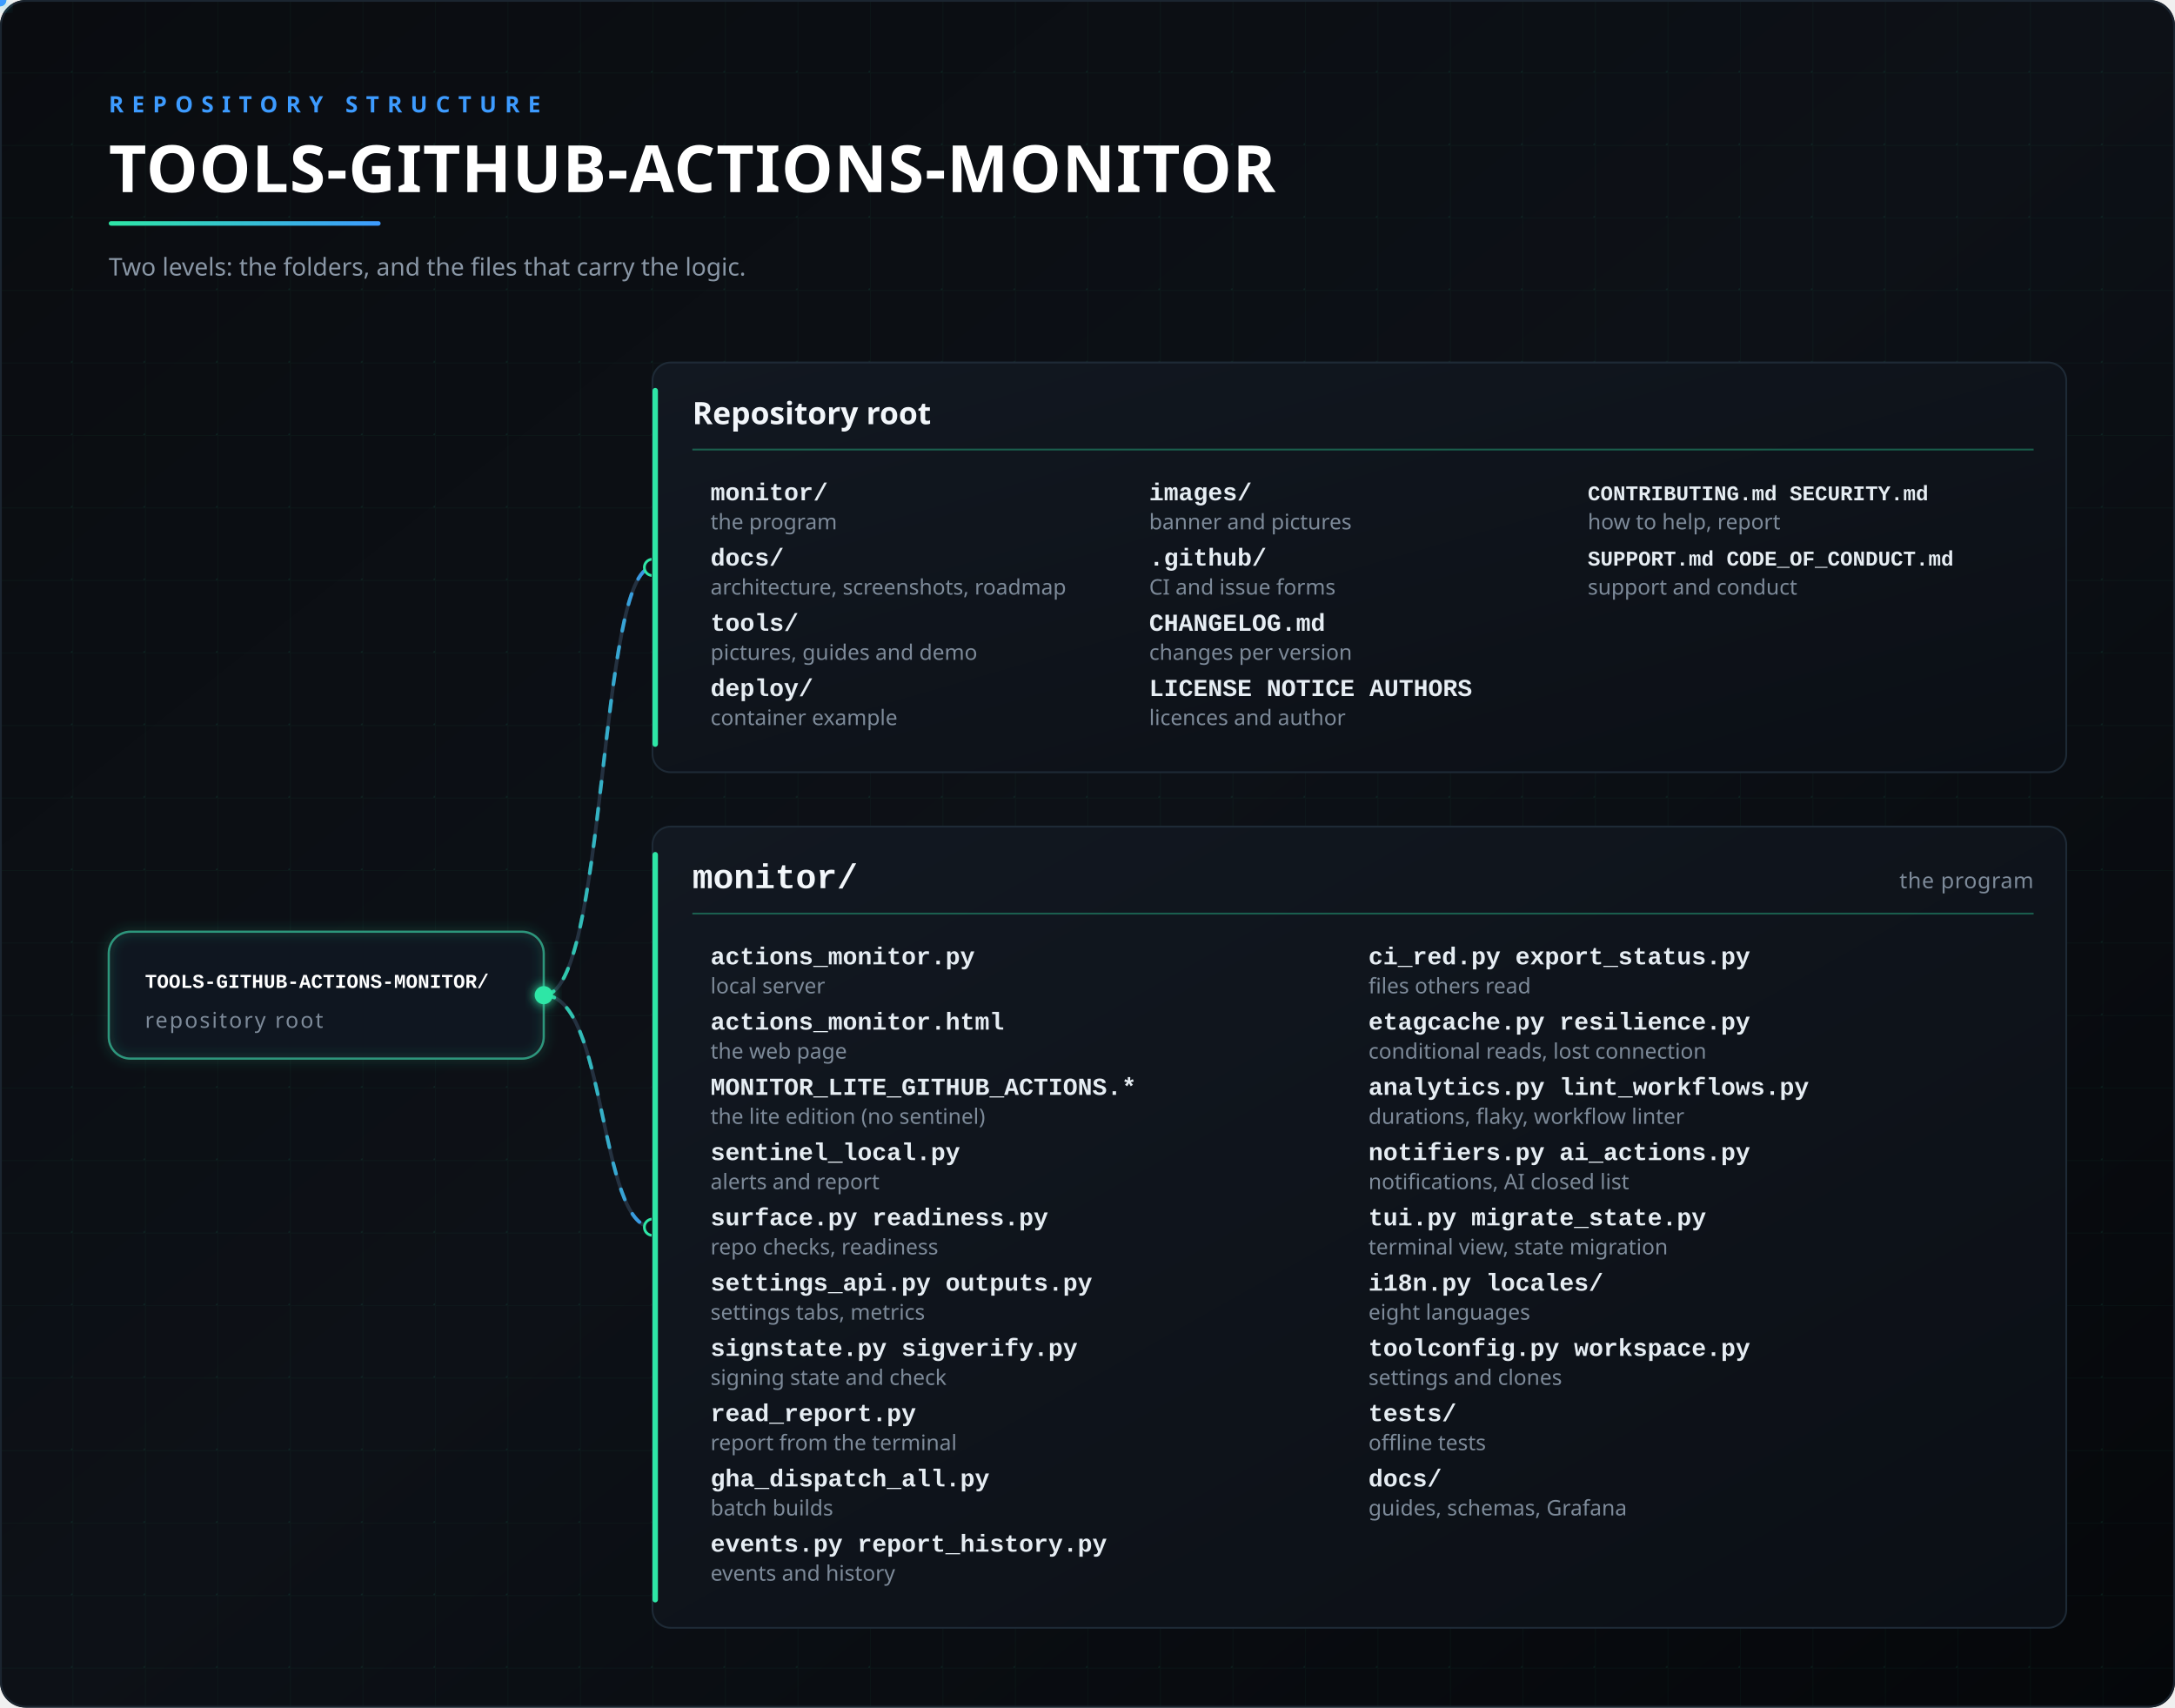
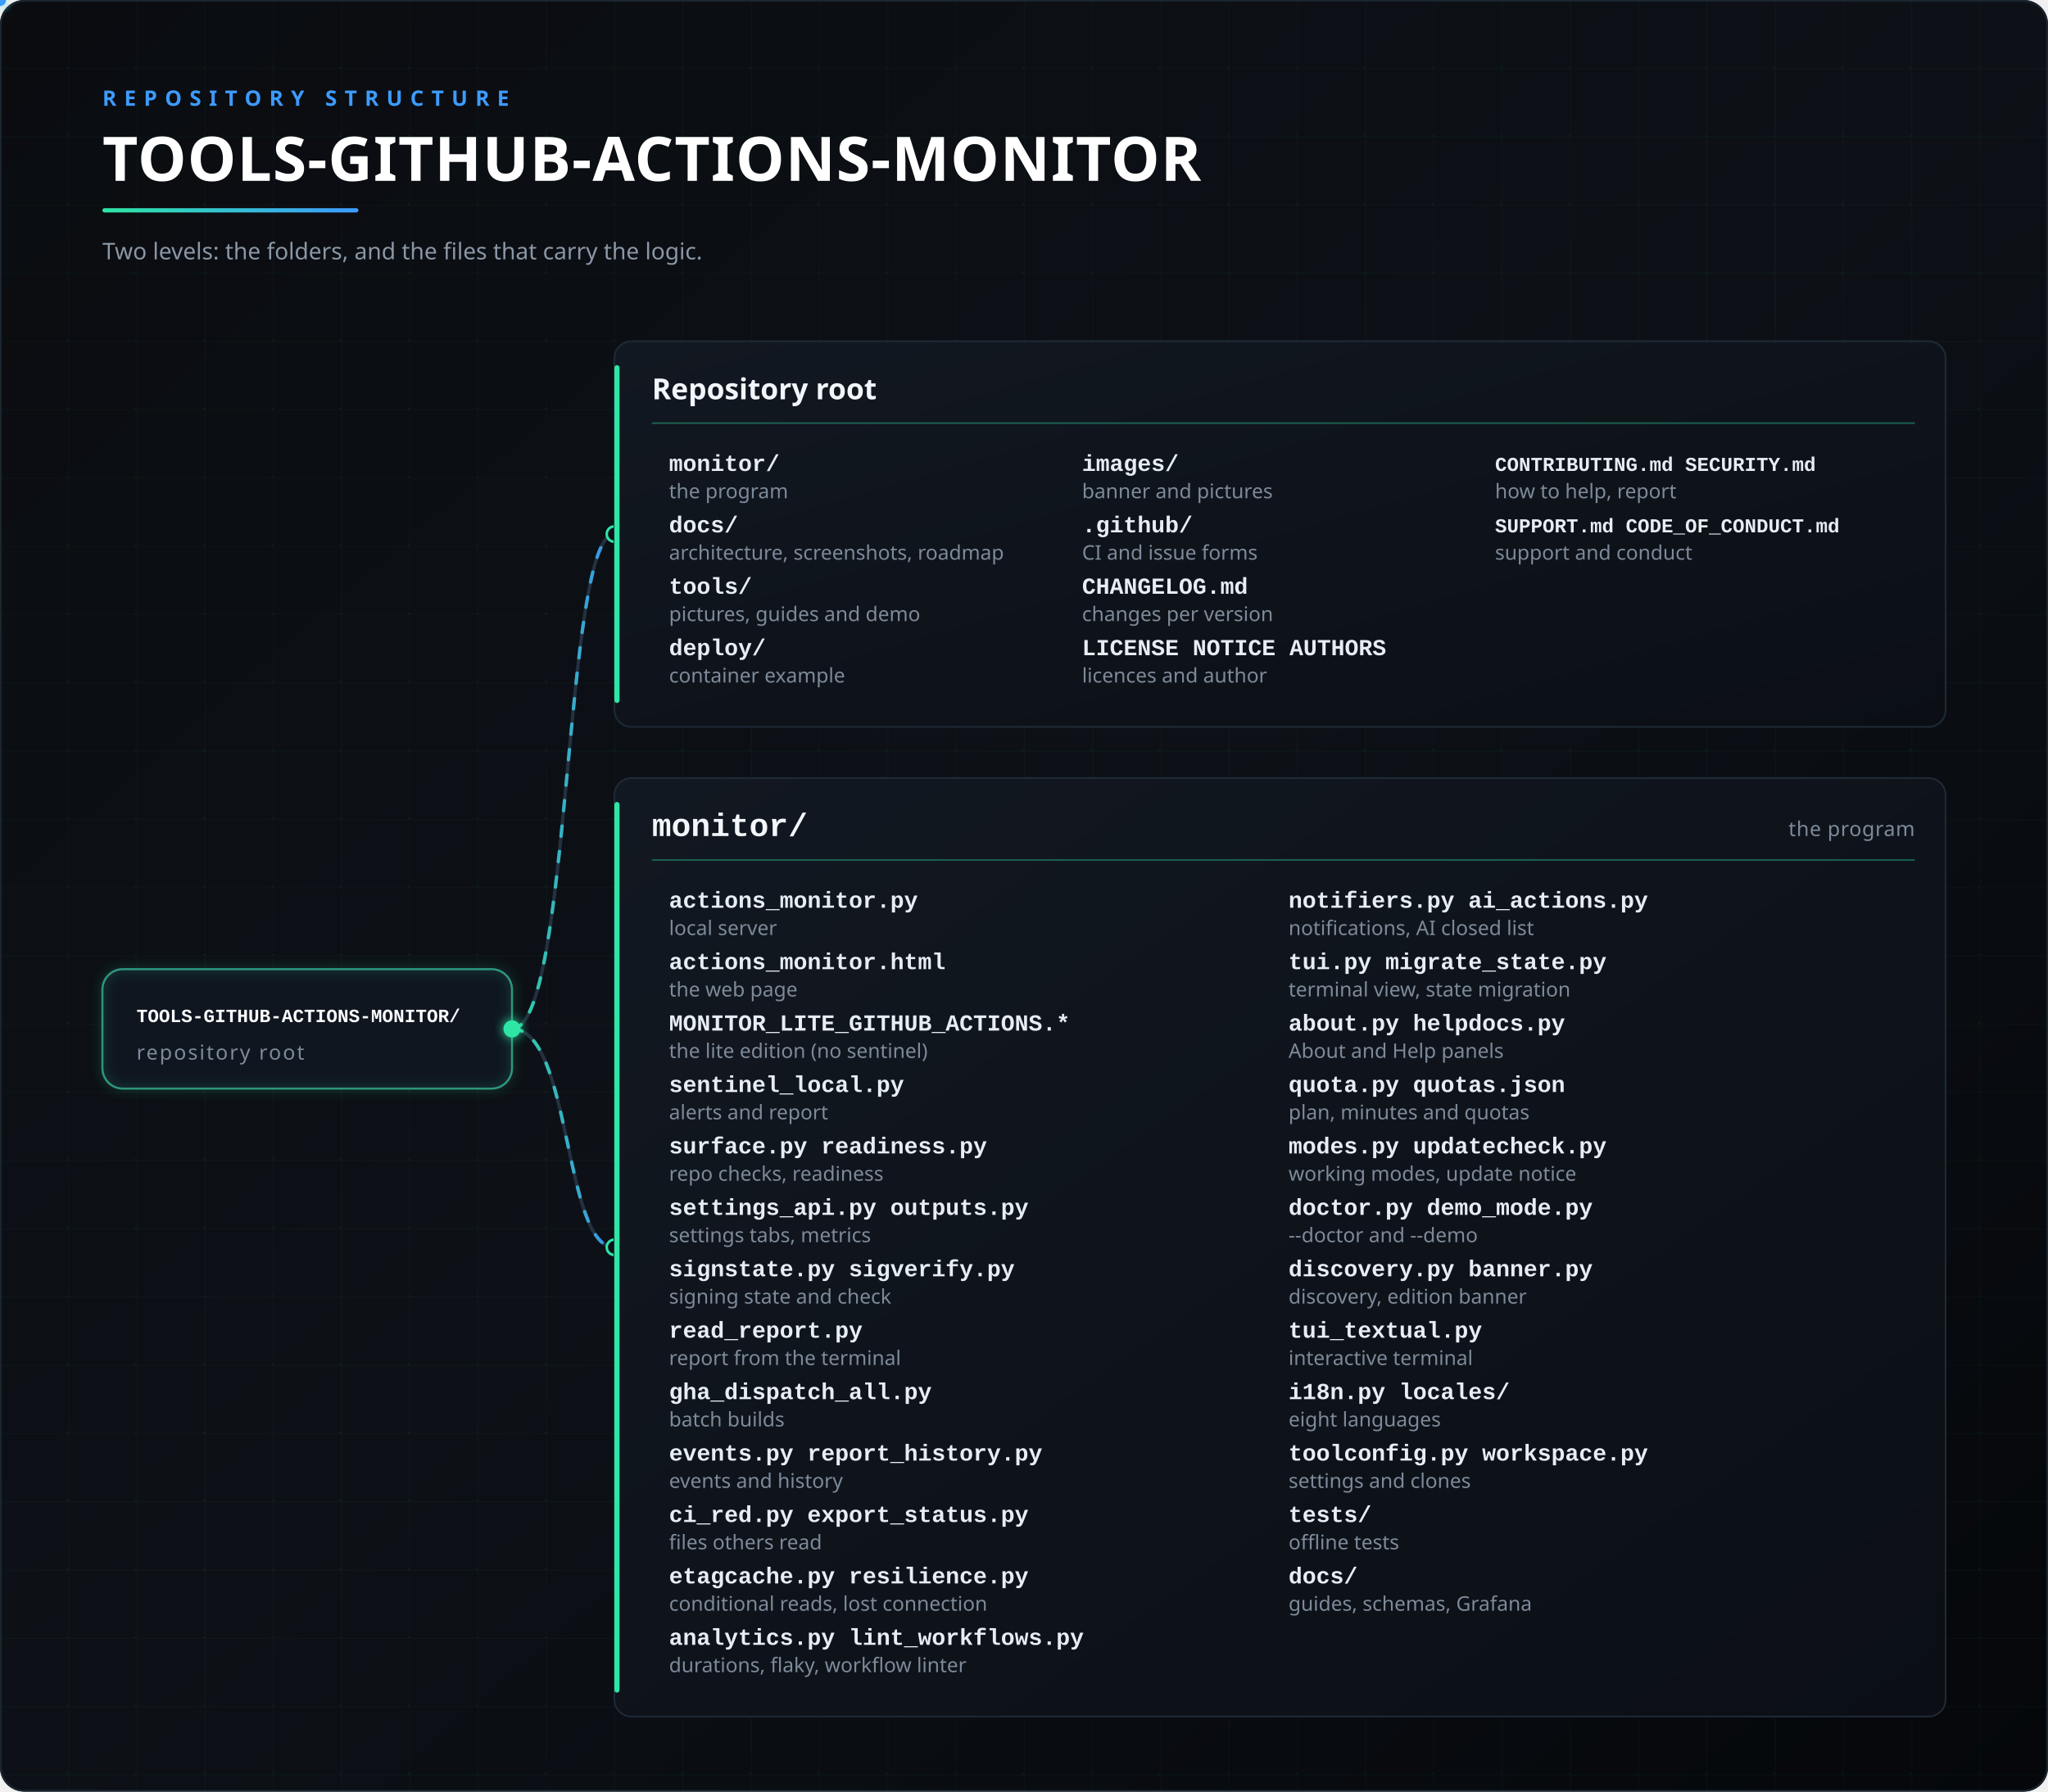
- <svg xmlns="http://www.w3.org/2000/svg" viewBox="0 0 1200 942" width="100%" role="img" aria-labelledby="t d">
+ <svg xmlns="http://www.w3.org/2000/svg" viewBox="0 0 1200 1050" width="100%" role="img" aria-labelledby="t d">
  <defs>
    <linearGradient id="bg" x1="0" y1="0" x2="1" y2="1">
      <stop offset="0" stop-color="#0A0C10" />
      <stop offset="0.5" stop-color="#0D1117" />
      <stop offset="1" stop-color="#05070A" />
    </linearGradient>
    <linearGradient id="card" x1="0" y1="0" x2="1" y2="1">
      <stop offset="0" stop-color="#121821" />
      <stop offset="1" stop-color="#0B0F15" />
    </linearGradient>
    <linearGradient id="line" x1="0" y1="0" x2="1" y2="0">
      <stop offset="0" stop-color="#2EE6A6" />
      <stop offset="1" stop-color="#3D9BFF" />
    </linearGradient>
    <filter id="glow" x="-50%" y="-50%" width="200%" height="200%">
      <feGaussianBlur stdDeviation="3" result="b" />
      <feMerge>
        <feMergeNode in="b" />
        <feMergeNode in="SourceGraphic" />
      </feMerge>
    </filter>
    <pattern id="grid" width="40" height="40" patternUnits="userSpaceOnUse">
      <path d="M40 0H0V40" fill="none" stroke="#2EE6A6" stroke-opacity="0.035" />
      <circle cx="40" cy="40" r="1" fill="#2EE6A6" fill-opacity="0.09" />
    </pattern>
  </defs>
-   <rect width="1200" height="942" rx="14" fill="url(#bg)" />
-   <rect width="1200" height="942" rx="14" fill="url(#grid)" />
-   <rect x="0.5" y="0.5" width="1199" height="941" rx="14" fill="none" stroke="#1B2530" />
+   <rect width="1200" height="1050" rx="14" fill="url(#bg)" />
+   <rect width="1200" height="1050" rx="14" fill="url(#grid)" />
+   <rect x="0.5" y="0.5" width="1199" height="1049" rx="14" fill="none" stroke="#1B2530" />
  <text x="60" y="62" font-family="'Segoe UI','Noto Sans','Noto Sans CJK SC','Microsoft YaHei','Yu Gothic','Helvetica Neue',Helvetica,Arial,sans-serif" font-size="12.5" font-weight="600" fill="#3D9BFF" text-anchor="start" letter-spacing="4.5">REPOSITORY STRUCTURE</text>
  <text x="60" y="106" font-family="'Segoe UI','Noto Sans','Noto Sans CJK SC','Microsoft YaHei','Yu Gothic','Helvetica Neue',Helvetica,Arial,sans-serif" font-size="36" font-weight="700" fill="#FFFFFF" text-anchor="start" letter-spacing="0.5">TOOLS-GITHUB-ACTIONS-MONITOR</text>
  <rect x="60" y="122" width="150" height="2.5" rx="1.25" fill="url(#line)">
    <animate attributeName="width" values="40;150;150" keyTimes="0;0.4;1" dur="3s" repeatCount="indefinite" />
  </rect>
  <text x="60" y="152" font-family="'Segoe UI','Noto Sans','Noto Sans CJK SC','Microsoft YaHei','Yu Gothic','Helvetica Neue',Helvetica,Arial,sans-serif" font-size="13.5" font-weight="400" fill="#8A97A6" text-anchor="start">Two levels: the folders, and the files that carry the logic.</text>
-   <path id="c0" d="M300,549 C335,549 330,313 360,313" fill="none" stroke="#243140" stroke-width="2" />
-   <path d="M300,549 C335,549 330,313 360,313" fill="none" stroke="url(#line)" stroke-width="2" stroke-linecap="round" stroke-dasharray="6 9" opacity="0.9">
+   <path id="c0" d="M300,603 C335,603 330,313 360,313" fill="none" stroke="#243140" stroke-width="2" />
+   <path d="M300,603 C335,603 330,313 360,313" fill="none" stroke="url(#line)" stroke-width="2" stroke-linecap="round" stroke-dasharray="6 9" opacity="0.9">
    <animate attributeName="stroke-dashoffset" from="0" to="-30" dur="1.6s" repeatCount="indefinite" />
  </path>
  <circle cx="360" cy="313" r="4.5" fill="#0D1117" stroke="#2EE6A6" stroke-width="1.5" />
-   <path id="c1" d="M300,549 C335,549 330,677 360,677" fill="none" stroke="#243140" stroke-width="2" />
-   <path d="M300,549 C335,549 330,677 360,677" fill="none" stroke="url(#line)" stroke-width="2" stroke-linecap="round" stroke-dasharray="6 9" opacity="0.9">
+   <path id="c1" d="M300,603 C335,603 330,731 360,731" fill="none" stroke="#243140" stroke-width="2" />
+   <path d="M300,603 C335,603 330,731 360,731" fill="none" stroke="url(#line)" stroke-width="2" stroke-linecap="round" stroke-dasharray="6 9" opacity="0.9">
    <animate attributeName="stroke-dashoffset" from="0" to="-30" dur="1.6s" repeatCount="indefinite" />
  </path>
-   <circle cx="360" cy="677" r="4.5" fill="#0D1117" stroke="#2EE6A6" stroke-width="1.5" />
+   <circle cx="360" cy="731" r="4.5" fill="#0D1117" stroke="#2EE6A6" stroke-width="1.5" />
  <circle r="3.5" fill="#2EE6A6" filter="url(#glow)">
    <animateMotion dur="3.4s" repeatCount="indefinite">
      <mpath href="#c0" />
    </animateMotion>
  </circle>
  <circle r="3.5" fill="#3D9BFF" filter="url(#glow)">
    <animateMotion dur="4.2s" repeatCount="indefinite">
      <mpath href="#c1" />
    </animateMotion>
  </circle>
-   <rect x="60" y="514" width="240" height="70" rx="12" fill="#0F1620" stroke="#2A3A4C" stroke-width="1.2" />
-   <rect x="60" y="514" width="240" height="70" rx="12" fill="none" stroke="#2EE6A6" stroke-opacity="0.5" stroke-width="1.2" filter="url(#glow)">
+   <rect x="60" y="568" width="240" height="70" rx="12" fill="#0F1620" stroke="#2A3A4C" stroke-width="1.2" />
+   <rect x="60" y="568" width="240" height="70" rx="12" fill="none" stroke="#2EE6A6" stroke-opacity="0.5" stroke-width="1.2" filter="url(#glow)">
    <animate attributeName="stroke-opacity" values="0.15;0.6;0.15" dur="3.6s" repeatCount="indefinite" />
  </rect>
-   <text x="80" y="545" font-family="'JetBrains Mono','Cascadia Code','SFMono-Regular',Consolas,'Liberation Mono',monospace" font-size="10.9" font-weight="700" fill="#FFFFFF" text-anchor="start">TOOLS-GITHUB-ACTIONS-MONITOR/</text>
-   <text x="80" y="567" font-family="'Segoe UI','Noto Sans','Noto Sans CJK SC','Microsoft YaHei','Yu Gothic','Helvetica Neue',Helvetica,Arial,sans-serif" font-size="12" font-weight="400" fill="#7D8A99" text-anchor="start" letter-spacing="1">repository root</text>
-   <circle cx="300" cy="549" r="5" fill="#2EE6A6" filter="url(#glow)" />
+   <text x="80" y="599" font-family="'JetBrains Mono','Cascadia Code','SFMono-Regular',Consolas,'Liberation Mono',monospace" font-size="10.9" font-weight="700" fill="#FFFFFF" text-anchor="start">TOOLS-GITHUB-ACTIONS-MONITOR/</text>
+   <text x="80" y="621" font-family="'Segoe UI','Noto Sans','Noto Sans CJK SC','Microsoft YaHei','Yu Gothic','Helvetica Neue',Helvetica,Arial,sans-serif" font-size="12" font-weight="400" fill="#7D8A99" text-anchor="start" letter-spacing="1">repository root</text>
+   <circle cx="300" cy="603" r="5" fill="#2EE6A6" filter="url(#glow)" />
  <rect x="360" y="200" width="780" height="226" rx="10" fill="url(#card)" stroke="#1E2A36" stroke-width="1" />
  <rect x="360" y="214" width="3" height="198" rx="1.5" fill="#2EE6A6">
    <animate attributeName="opacity" values="0.55;1;0.55" dur="4s" begin="0s" repeatCount="indefinite" />
  </rect>
  <text x="382" y="234" font-family="'Segoe UI','Noto Sans','Noto Sans CJK SC','Microsoft YaHei','Yu Gothic','Helvetica Neue',Helvetica,Arial,sans-serif" font-size="17" font-weight="700" fill="#F2F6FA" text-anchor="start">Repository root</text>
  <line x1="382" y1="248" x2="1122" y2="248" stroke="#2EE6A6" stroke-opacity="0.35" stroke-width="1" />
  <text x="392" y="276" font-family="'JetBrains Mono','Cascadia Code','SFMono-Regular',Consolas,'Liberation Mono',monospace" font-size="13.5" font-weight="600" fill="#E6EDF3" text-anchor="start">monitor/</text>
  <text x="392" y="292" font-family="'Segoe UI','Noto Sans','Noto Sans CJK SC','Microsoft YaHei','Yu Gothic','Helvetica Neue',Helvetica,Arial,sans-serif" font-size="11.8" font-weight="400" fill="#7D8A99" text-anchor="start">the program</text>
  <text x="392" y="312" font-family="'JetBrains Mono','Cascadia Code','SFMono-Regular',Consolas,'Liberation Mono',monospace" font-size="13.5" font-weight="600" fill="#E6EDF3" text-anchor="start">docs/</text>
  <text x="392" y="328" font-family="'Segoe UI','Noto Sans','Noto Sans CJK SC','Microsoft YaHei','Yu Gothic','Helvetica Neue',Helvetica,Arial,sans-serif" font-size="11.8" font-weight="400" fill="#7D8A99" text-anchor="start">architecture, screenshots, roadmap</text>
  <text x="392" y="348" font-family="'JetBrains Mono','Cascadia Code','SFMono-Regular',Consolas,'Liberation Mono',monospace" font-size="13.5" font-weight="600" fill="#E6EDF3" text-anchor="start">tools/</text>
  <text x="392" y="364" font-family="'Segoe UI','Noto Sans','Noto Sans CJK SC','Microsoft YaHei','Yu Gothic','Helvetica Neue',Helvetica,Arial,sans-serif" font-size="11.8" font-weight="400" fill="#7D8A99" text-anchor="start">pictures, guides and demo</text>
  <text x="392" y="384" font-family="'JetBrains Mono','Cascadia Code','SFMono-Regular',Consolas,'Liberation Mono',monospace" font-size="13.5" font-weight="600" fill="#E6EDF3" text-anchor="start">deploy/</text>
  <text x="392" y="400" font-family="'Segoe UI','Noto Sans','Noto Sans CJK SC','Microsoft YaHei','Yu Gothic','Helvetica Neue',Helvetica,Arial,sans-serif" font-size="11.8" font-weight="400" fill="#7D8A99" text-anchor="start">container example</text>
  <text x="634" y="276" font-family="'JetBrains Mono','Cascadia Code','SFMono-Regular',Consolas,'Liberation Mono',monospace" font-size="13.5" font-weight="600" fill="#E6EDF3" text-anchor="start">images/</text>
  <text x="634" y="292" font-family="'Segoe UI','Noto Sans','Noto Sans CJK SC','Microsoft YaHei','Yu Gothic','Helvetica Neue',Helvetica,Arial,sans-serif" font-size="11.8" font-weight="400" fill="#7D8A99" text-anchor="start">banner and pictures</text>
  <text x="634" y="312" font-family="'JetBrains Mono','Cascadia Code','SFMono-Regular',Consolas,'Liberation Mono',monospace" font-size="13.5" font-weight="600" fill="#E6EDF3" text-anchor="start">.github/</text>
  <text x="634" y="328" font-family="'Segoe UI','Noto Sans','Noto Sans CJK SC','Microsoft YaHei','Yu Gothic','Helvetica Neue',Helvetica,Arial,sans-serif" font-size="11.8" font-weight="400" fill="#7D8A99" text-anchor="start">CI and issue forms</text>
  <text x="634" y="348" font-family="'JetBrains Mono','Cascadia Code','SFMono-Regular',Consolas,'Liberation Mono',monospace" font-size="13.5" font-weight="600" fill="#E6EDF3" text-anchor="start">CHANGELOG.md</text>
  <text x="634" y="364" font-family="'Segoe UI','Noto Sans','Noto Sans CJK SC','Microsoft YaHei','Yu Gothic','Helvetica Neue',Helvetica,Arial,sans-serif" font-size="11.8" font-weight="400" fill="#7D8A99" text-anchor="start">changes per version</text>
  <text x="634" y="384" font-family="'JetBrains Mono','Cascadia Code','SFMono-Regular',Consolas,'Liberation Mono',monospace" font-size="13.5" font-weight="600" fill="#E6EDF3" text-anchor="start">LICENSE  NOTICE  AUTHORS</text>
  <text x="634" y="400" font-family="'Segoe UI','Noto Sans','Noto Sans CJK SC','Microsoft YaHei','Yu Gothic','Helvetica Neue',Helvetica,Arial,sans-serif" font-size="11.8" font-weight="400" fill="#7D8A99" text-anchor="start">licences and author</text>
  <text x="876" y="276" font-family="'JetBrains Mono','Cascadia Code','SFMono-Regular',Consolas,'Liberation Mono',monospace" font-size="11.6" font-weight="600" fill="#E6EDF3" text-anchor="start">CONTRIBUTING.md  SECURITY.md</text>
  <text x="876" y="292" font-family="'Segoe UI','Noto Sans','Noto Sans CJK SC','Microsoft YaHei','Yu Gothic','Helvetica Neue',Helvetica,Arial,sans-serif" font-size="11.8" font-weight="400" fill="#7D8A99" text-anchor="start">how to help, report</text>
  <text x="876" y="312" font-family="'JetBrains Mono','Cascadia Code','SFMono-Regular',Consolas,'Liberation Mono',monospace" font-size="11.6" font-weight="600" fill="#E6EDF3" text-anchor="start">SUPPORT.md  CODE_OF_CONDUCT.md</text>
  <text x="876" y="328" font-family="'Segoe UI','Noto Sans','Noto Sans CJK SC','Microsoft YaHei','Yu Gothic','Helvetica Neue',Helvetica,Arial,sans-serif" font-size="11.8" font-weight="400" fill="#7D8A99" text-anchor="start">support and conduct</text>
-   <rect x="360" y="456" width="780" height="442" rx="10" fill="url(#card)" stroke="#1E2A36" stroke-width="1" />
-   <rect x="360" y="470" width="3" height="414" rx="1.5" fill="#2EE6A6">
+   <rect x="360" y="456" width="780" height="550" rx="10" fill="url(#card)" stroke="#1E2A36" stroke-width="1" />
+   <rect x="360" y="470" width="3" height="522" rx="1.5" fill="#2EE6A6">
    <animate attributeName="opacity" values="0.55;1;0.55" dur="4s" begin="0.6s" repeatCount="indefinite" />
  </rect>
  <text x="382" y="490" font-family="'JetBrains Mono','Cascadia Code','SFMono-Regular',Consolas,'Liberation Mono',monospace" font-size="19" font-weight="700" fill="#F2F6FA" text-anchor="start">monitor/</text>
  <text x="1122" y="490" font-family="'Segoe UI','Noto Sans','Noto Sans CJK SC','Microsoft YaHei','Yu Gothic','Helvetica Neue',Helvetica,Arial,sans-serif" font-size="12" font-weight="400" fill="#7D8A99" text-anchor="end" letter-spacing="0.3">the program</text>
  <line x1="382" y1="504" x2="1122" y2="504" stroke="#2EE6A6" stroke-opacity="0.35" stroke-width="1" />
  <text x="392" y="532" font-family="'JetBrains Mono','Cascadia Code','SFMono-Regular',Consolas,'Liberation Mono',monospace" font-size="13.5" font-weight="600" fill="#E6EDF3" text-anchor="start">actions_monitor.py</text>
  <text x="392" y="548" font-family="'Segoe UI','Noto Sans','Noto Sans CJK SC','Microsoft YaHei','Yu Gothic','Helvetica Neue',Helvetica,Arial,sans-serif" font-size="11.8" font-weight="400" fill="#7D8A99" text-anchor="start">local server</text>
  <text x="392" y="568" font-family="'JetBrains Mono','Cascadia Code','SFMono-Regular',Consolas,'Liberation Mono',monospace" font-size="13.5" font-weight="600" fill="#E6EDF3" text-anchor="start">actions_monitor.html</text>
  <text x="392" y="584" font-family="'Segoe UI','Noto Sans','Noto Sans CJK SC','Microsoft YaHei','Yu Gothic','Helvetica Neue',Helvetica,Arial,sans-serif" font-size="11.8" font-weight="400" fill="#7D8A99" text-anchor="start">the web page</text>
  <text x="392" y="604" font-family="'JetBrains Mono','Cascadia Code','SFMono-Regular',Consolas,'Liberation Mono',monospace" font-size="13.5" font-weight="600" fill="#E6EDF3" text-anchor="start">MONITOR_LITE_GITHUB_ACTIONS.*</text>
  <text x="392" y="620" font-family="'Segoe UI','Noto Sans','Noto Sans CJK SC','Microsoft YaHei','Yu Gothic','Helvetica Neue',Helvetica,Arial,sans-serif" font-size="11.8" font-weight="400" fill="#7D8A99" text-anchor="start">the lite edition (no sentinel)</text>
  <text x="392" y="640" font-family="'JetBrains Mono','Cascadia Code','SFMono-Regular',Consolas,'Liberation Mono',monospace" font-size="13.5" font-weight="600" fill="#E6EDF3" text-anchor="start">sentinel_local.py</text>
  <text x="392" y="656" font-family="'Segoe UI','Noto Sans','Noto Sans CJK SC','Microsoft YaHei','Yu Gothic','Helvetica Neue',Helvetica,Arial,sans-serif" font-size="11.8" font-weight="400" fill="#7D8A99" text-anchor="start">alerts and report</text>
  <text x="392" y="676" font-family="'JetBrains Mono','Cascadia Code','SFMono-Regular',Consolas,'Liberation Mono',monospace" font-size="13.5" font-weight="600" fill="#E6EDF3" text-anchor="start">surface.py  readiness.py</text>
  <text x="392" y="692" font-family="'Segoe UI','Noto Sans','Noto Sans CJK SC','Microsoft YaHei','Yu Gothic','Helvetica Neue',Helvetica,Arial,sans-serif" font-size="11.8" font-weight="400" fill="#7D8A99" text-anchor="start">repo checks, readiness</text>
  <text x="392" y="712" font-family="'JetBrains Mono','Cascadia Code','SFMono-Regular',Consolas,'Liberation Mono',monospace" font-size="13.5" font-weight="600" fill="#E6EDF3" text-anchor="start">settings_api.py  outputs.py</text>
  <text x="392" y="728" font-family="'Segoe UI','Noto Sans','Noto Sans CJK SC','Microsoft YaHei','Yu Gothic','Helvetica Neue',Helvetica,Arial,sans-serif" font-size="11.8" font-weight="400" fill="#7D8A99" text-anchor="start">settings tabs, metrics</text>
  <text x="392" y="748" font-family="'JetBrains Mono','Cascadia Code','SFMono-Regular',Consolas,'Liberation Mono',monospace" font-size="13.5" font-weight="600" fill="#E6EDF3" text-anchor="start">signstate.py  sigverify.py</text>
  <text x="392" y="764" font-family="'Segoe UI','Noto Sans','Noto Sans CJK SC','Microsoft YaHei','Yu Gothic','Helvetica Neue',Helvetica,Arial,sans-serif" font-size="11.8" font-weight="400" fill="#7D8A99" text-anchor="start">signing state and check</text>
  <text x="392" y="784" font-family="'JetBrains Mono','Cascadia Code','SFMono-Regular',Consolas,'Liberation Mono',monospace" font-size="13.5" font-weight="600" fill="#E6EDF3" text-anchor="start">read_report.py</text>
  <text x="392" y="800" font-family="'Segoe UI','Noto Sans','Noto Sans CJK SC','Microsoft YaHei','Yu Gothic','Helvetica Neue',Helvetica,Arial,sans-serif" font-size="11.8" font-weight="400" fill="#7D8A99" text-anchor="start">report from the terminal</text>
  <text x="392" y="820" font-family="'JetBrains Mono','Cascadia Code','SFMono-Regular',Consolas,'Liberation Mono',monospace" font-size="13.5" font-weight="600" fill="#E6EDF3" text-anchor="start">gha_dispatch_all.py</text>
  <text x="392" y="836" font-family="'Segoe UI','Noto Sans','Noto Sans CJK SC','Microsoft YaHei','Yu Gothic','Helvetica Neue',Helvetica,Arial,sans-serif" font-size="11.8" font-weight="400" fill="#7D8A99" text-anchor="start">batch builds</text>
  <text x="392" y="856" font-family="'JetBrains Mono','Cascadia Code','SFMono-Regular',Consolas,'Liberation Mono',monospace" font-size="13.5" font-weight="600" fill="#E6EDF3" text-anchor="start">events.py  report_history.py</text>
  <text x="392" y="872" font-family="'Segoe UI','Noto Sans','Noto Sans CJK SC','Microsoft YaHei','Yu Gothic','Helvetica Neue',Helvetica,Arial,sans-serif" font-size="11.8" font-weight="400" fill="#7D8A99" text-anchor="start">events and history</text>
-   <text x="755" y="532" font-family="'JetBrains Mono','Cascadia Code','SFMono-Regular',Consolas,'Liberation Mono',monospace" font-size="13.5" font-weight="600" fill="#E6EDF3" text-anchor="start">ci_red.py  export_status.py</text>
-   <text x="755" y="548" font-family="'Segoe UI','Noto Sans','Noto Sans CJK SC','Microsoft YaHei','Yu Gothic','Helvetica Neue',Helvetica,Arial,sans-serif" font-size="11.8" font-weight="400" fill="#7D8A99" text-anchor="start">files others read</text>
-   <text x="755" y="568" font-family="'JetBrains Mono','Cascadia Code','SFMono-Regular',Consolas,'Liberation Mono',monospace" font-size="13.5" font-weight="600" fill="#E6EDF3" text-anchor="start">etagcache.py  resilience.py</text>
-   <text x="755" y="584" font-family="'Segoe UI','Noto Sans','Noto Sans CJK SC','Microsoft YaHei','Yu Gothic','Helvetica Neue',Helvetica,Arial,sans-serif" font-size="11.8" font-weight="400" fill="#7D8A99" text-anchor="start">conditional reads, lost connection</text>
-   <text x="755" y="604" font-family="'JetBrains Mono','Cascadia Code','SFMono-Regular',Consolas,'Liberation Mono',monospace" font-size="13.5" font-weight="600" fill="#E6EDF3" text-anchor="start">analytics.py  lint_workflows.py</text>
-   <text x="755" y="620" font-family="'Segoe UI','Noto Sans','Noto Sans CJK SC','Microsoft YaHei','Yu Gothic','Helvetica Neue',Helvetica,Arial,sans-serif" font-size="11.8" font-weight="400" fill="#7D8A99" text-anchor="start">durations, flaky, workflow linter</text>
-   <text x="755" y="640" font-family="'JetBrains Mono','Cascadia Code','SFMono-Regular',Consolas,'Liberation Mono',monospace" font-size="13.5" font-weight="600" fill="#E6EDF3" text-anchor="start">notifiers.py  ai_actions.py</text>
-   <text x="755" y="656" font-family="'Segoe UI','Noto Sans','Noto Sans CJK SC','Microsoft YaHei','Yu Gothic','Helvetica Neue',Helvetica,Arial,sans-serif" font-size="11.8" font-weight="400" fill="#7D8A99" text-anchor="start">notifications, AI closed list</text>
-   <text x="755" y="676" font-family="'JetBrains Mono','Cascadia Code','SFMono-Regular',Consolas,'Liberation Mono',monospace" font-size="13.5" font-weight="600" fill="#E6EDF3" text-anchor="start">tui.py  migrate_state.py</text>
-   <text x="755" y="692" font-family="'Segoe UI','Noto Sans','Noto Sans CJK SC','Microsoft YaHei','Yu Gothic','Helvetica Neue',Helvetica,Arial,sans-serif" font-size="11.8" font-weight="400" fill="#7D8A99" text-anchor="start">terminal view, state migration</text>
-   <text x="755" y="712" font-family="'JetBrains Mono','Cascadia Code','SFMono-Regular',Consolas,'Liberation Mono',monospace" font-size="13.5" font-weight="600" fill="#E6EDF3" text-anchor="start">i18n.py  locales/</text>
-   <text x="755" y="728" font-family="'Segoe UI','Noto Sans','Noto Sans CJK SC','Microsoft YaHei','Yu Gothic','Helvetica Neue',Helvetica,Arial,sans-serif" font-size="11.8" font-weight="400" fill="#7D8A99" text-anchor="start">eight languages</text>
-   <text x="755" y="748" font-family="'JetBrains Mono','Cascadia Code','SFMono-Regular',Consolas,'Liberation Mono',monospace" font-size="13.5" font-weight="600" fill="#E6EDF3" text-anchor="start">toolconfig.py  workspace.py</text>
-   <text x="755" y="764" font-family="'Segoe UI','Noto Sans','Noto Sans CJK SC','Microsoft YaHei','Yu Gothic','Helvetica Neue',Helvetica,Arial,sans-serif" font-size="11.8" font-weight="400" fill="#7D8A99" text-anchor="start">settings and clones</text>
-   <text x="755" y="784" font-family="'JetBrains Mono','Cascadia Code','SFMono-Regular',Consolas,'Liberation Mono',monospace" font-size="13.5" font-weight="600" fill="#E6EDF3" text-anchor="start">tests/</text>
-   <text x="755" y="800" font-family="'Segoe UI','Noto Sans','Noto Sans CJK SC','Microsoft YaHei','Yu Gothic','Helvetica Neue',Helvetica,Arial,sans-serif" font-size="11.8" font-weight="400" fill="#7D8A99" text-anchor="start">offline tests</text>
-   <text x="755" y="820" font-family="'JetBrains Mono','Cascadia Code','SFMono-Regular',Consolas,'Liberation Mono',monospace" font-size="13.5" font-weight="600" fill="#E6EDF3" text-anchor="start">docs/</text>
-   <text x="755" y="836" font-family="'Segoe UI','Noto Sans','Noto Sans CJK SC','Microsoft YaHei','Yu Gothic','Helvetica Neue',Helvetica,Arial,sans-serif" font-size="11.8" font-weight="400" fill="#7D8A99" text-anchor="start">guides, schemas, Grafana</text>
+   <text x="392" y="892" font-family="'JetBrains Mono','Cascadia Code','SFMono-Regular',Consolas,'Liberation Mono',monospace" font-size="13.5" font-weight="600" fill="#E6EDF3" text-anchor="start">ci_red.py  export_status.py</text>
+   <text x="392" y="908" font-family="'Segoe UI','Noto Sans','Noto Sans CJK SC','Microsoft YaHei','Yu Gothic','Helvetica Neue',Helvetica,Arial,sans-serif" font-size="11.8" font-weight="400" fill="#7D8A99" text-anchor="start">files others read</text>
+   <text x="392" y="928" font-family="'JetBrains Mono','Cascadia Code','SFMono-Regular',Consolas,'Liberation Mono',monospace" font-size="13.5" font-weight="600" fill="#E6EDF3" text-anchor="start">etagcache.py  resilience.py</text>
+   <text x="392" y="944" font-family="'Segoe UI','Noto Sans','Noto Sans CJK SC','Microsoft YaHei','Yu Gothic','Helvetica Neue',Helvetica,Arial,sans-serif" font-size="11.8" font-weight="400" fill="#7D8A99" text-anchor="start">conditional reads, lost connection</text>
+   <text x="392" y="964" font-family="'JetBrains Mono','Cascadia Code','SFMono-Regular',Consolas,'Liberation Mono',monospace" font-size="13.5" font-weight="600" fill="#E6EDF3" text-anchor="start">analytics.py  lint_workflows.py</text>
+   <text x="392" y="980" font-family="'Segoe UI','Noto Sans','Noto Sans CJK SC','Microsoft YaHei','Yu Gothic','Helvetica Neue',Helvetica,Arial,sans-serif" font-size="11.8" font-weight="400" fill="#7D8A99" text-anchor="start">durations, flaky, workflow linter</text>
+   <text x="755" y="532" font-family="'JetBrains Mono','Cascadia Code','SFMono-Regular',Consolas,'Liberation Mono',monospace" font-size="13.5" font-weight="600" fill="#E6EDF3" text-anchor="start">notifiers.py  ai_actions.py</text>
+   <text x="755" y="548" font-family="'Segoe UI','Noto Sans','Noto Sans CJK SC','Microsoft YaHei','Yu Gothic','Helvetica Neue',Helvetica,Arial,sans-serif" font-size="11.8" font-weight="400" fill="#7D8A99" text-anchor="start">notifications, AI closed list</text>
+   <text x="755" y="568" font-family="'JetBrains Mono','Cascadia Code','SFMono-Regular',Consolas,'Liberation Mono',monospace" font-size="13.5" font-weight="600" fill="#E6EDF3" text-anchor="start">tui.py  migrate_state.py</text>
+   <text x="755" y="584" font-family="'Segoe UI','Noto Sans','Noto Sans CJK SC','Microsoft YaHei','Yu Gothic','Helvetica Neue',Helvetica,Arial,sans-serif" font-size="11.8" font-weight="400" fill="#7D8A99" text-anchor="start">terminal view, state migration</text>
+   <text x="755" y="604" font-family="'JetBrains Mono','Cascadia Code','SFMono-Regular',Consolas,'Liberation Mono',monospace" font-size="13.5" font-weight="600" fill="#E6EDF3" text-anchor="start">about.py  helpdocs.py</text>
+   <text x="755" y="620" font-family="'Segoe UI','Noto Sans','Noto Sans CJK SC','Microsoft YaHei','Yu Gothic','Helvetica Neue',Helvetica,Arial,sans-serif" font-size="11.8" font-weight="400" fill="#7D8A99" text-anchor="start">About and Help panels</text>
+   <text x="755" y="640" font-family="'JetBrains Mono','Cascadia Code','SFMono-Regular',Consolas,'Liberation Mono',monospace" font-size="13.5" font-weight="600" fill="#E6EDF3" text-anchor="start">quota.py  quotas.json</text>
+   <text x="755" y="656" font-family="'Segoe UI','Noto Sans','Noto Sans CJK SC','Microsoft YaHei','Yu Gothic','Helvetica Neue',Helvetica,Arial,sans-serif" font-size="11.8" font-weight="400" fill="#7D8A99" text-anchor="start">plan, minutes and quotas</text>
+   <text x="755" y="676" font-family="'JetBrains Mono','Cascadia Code','SFMono-Regular',Consolas,'Liberation Mono',monospace" font-size="13.5" font-weight="600" fill="#E6EDF3" text-anchor="start">modes.py  updatecheck.py</text>
+   <text x="755" y="692" font-family="'Segoe UI','Noto Sans','Noto Sans CJK SC','Microsoft YaHei','Yu Gothic','Helvetica Neue',Helvetica,Arial,sans-serif" font-size="11.8" font-weight="400" fill="#7D8A99" text-anchor="start">working modes, update notice</text>
+   <text x="755" y="712" font-family="'JetBrains Mono','Cascadia Code','SFMono-Regular',Consolas,'Liberation Mono',monospace" font-size="13.5" font-weight="600" fill="#E6EDF3" text-anchor="start">doctor.py  demo_mode.py</text>
+   <text x="755" y="728" font-family="'Segoe UI','Noto Sans','Noto Sans CJK SC','Microsoft YaHei','Yu Gothic','Helvetica Neue',Helvetica,Arial,sans-serif" font-size="11.8" font-weight="400" fill="#7D8A99" text-anchor="start">--doctor and --demo</text>
+   <text x="755" y="748" font-family="'JetBrains Mono','Cascadia Code','SFMono-Regular',Consolas,'Liberation Mono',monospace" font-size="13.5" font-weight="600" fill="#E6EDF3" text-anchor="start">discovery.py  banner.py</text>
+   <text x="755" y="764" font-family="'Segoe UI','Noto Sans','Noto Sans CJK SC','Microsoft YaHei','Yu Gothic','Helvetica Neue',Helvetica,Arial,sans-serif" font-size="11.8" font-weight="400" fill="#7D8A99" text-anchor="start">discovery, edition banner</text>
+   <text x="755" y="784" font-family="'JetBrains Mono','Cascadia Code','SFMono-Regular',Consolas,'Liberation Mono',monospace" font-size="13.5" font-weight="600" fill="#E6EDF3" text-anchor="start">tui_textual.py</text>
+   <text x="755" y="800" font-family="'Segoe UI','Noto Sans','Noto Sans CJK SC','Microsoft YaHei','Yu Gothic','Helvetica Neue',Helvetica,Arial,sans-serif" font-size="11.8" font-weight="400" fill="#7D8A99" text-anchor="start">interactive terminal</text>
+   <text x="755" y="820" font-family="'JetBrains Mono','Cascadia Code','SFMono-Regular',Consolas,'Liberation Mono',monospace" font-size="13.5" font-weight="600" fill="#E6EDF3" text-anchor="start">i18n.py  locales/</text>
+   <text x="755" y="836" font-family="'Segoe UI','Noto Sans','Noto Sans CJK SC','Microsoft YaHei','Yu Gothic','Helvetica Neue',Helvetica,Arial,sans-serif" font-size="11.8" font-weight="400" fill="#7D8A99" text-anchor="start">eight languages</text>
+   <text x="755" y="856" font-family="'JetBrains Mono','Cascadia Code','SFMono-Regular',Consolas,'Liberation Mono',monospace" font-size="13.5" font-weight="600" fill="#E6EDF3" text-anchor="start">toolconfig.py  workspace.py</text>
+   <text x="755" y="872" font-family="'Segoe UI','Noto Sans','Noto Sans CJK SC','Microsoft YaHei','Yu Gothic','Helvetica Neue',Helvetica,Arial,sans-serif" font-size="11.8" font-weight="400" fill="#7D8A99" text-anchor="start">settings and clones</text>
+   <text x="755" y="892" font-family="'JetBrains Mono','Cascadia Code','SFMono-Regular',Consolas,'Liberation Mono',monospace" font-size="13.5" font-weight="600" fill="#E6EDF3" text-anchor="start">tests/</text>
+   <text x="755" y="908" font-family="'Segoe UI','Noto Sans','Noto Sans CJK SC','Microsoft YaHei','Yu Gothic','Helvetica Neue',Helvetica,Arial,sans-serif" font-size="11.8" font-weight="400" fill="#7D8A99" text-anchor="start">offline tests</text>
+   <text x="755" y="928" font-family="'JetBrains Mono','Cascadia Code','SFMono-Regular',Consolas,'Liberation Mono',monospace" font-size="13.5" font-weight="600" fill="#E6EDF3" text-anchor="start">docs/</text>
+   <text x="755" y="944" font-family="'Segoe UI','Noto Sans','Noto Sans CJK SC','Microsoft YaHei','Yu Gothic','Helvetica Neue',Helvetica,Arial,sans-serif" font-size="11.8" font-weight="400" fill="#7D8A99" text-anchor="start">guides, schemas, Grafana</text>
</svg>
